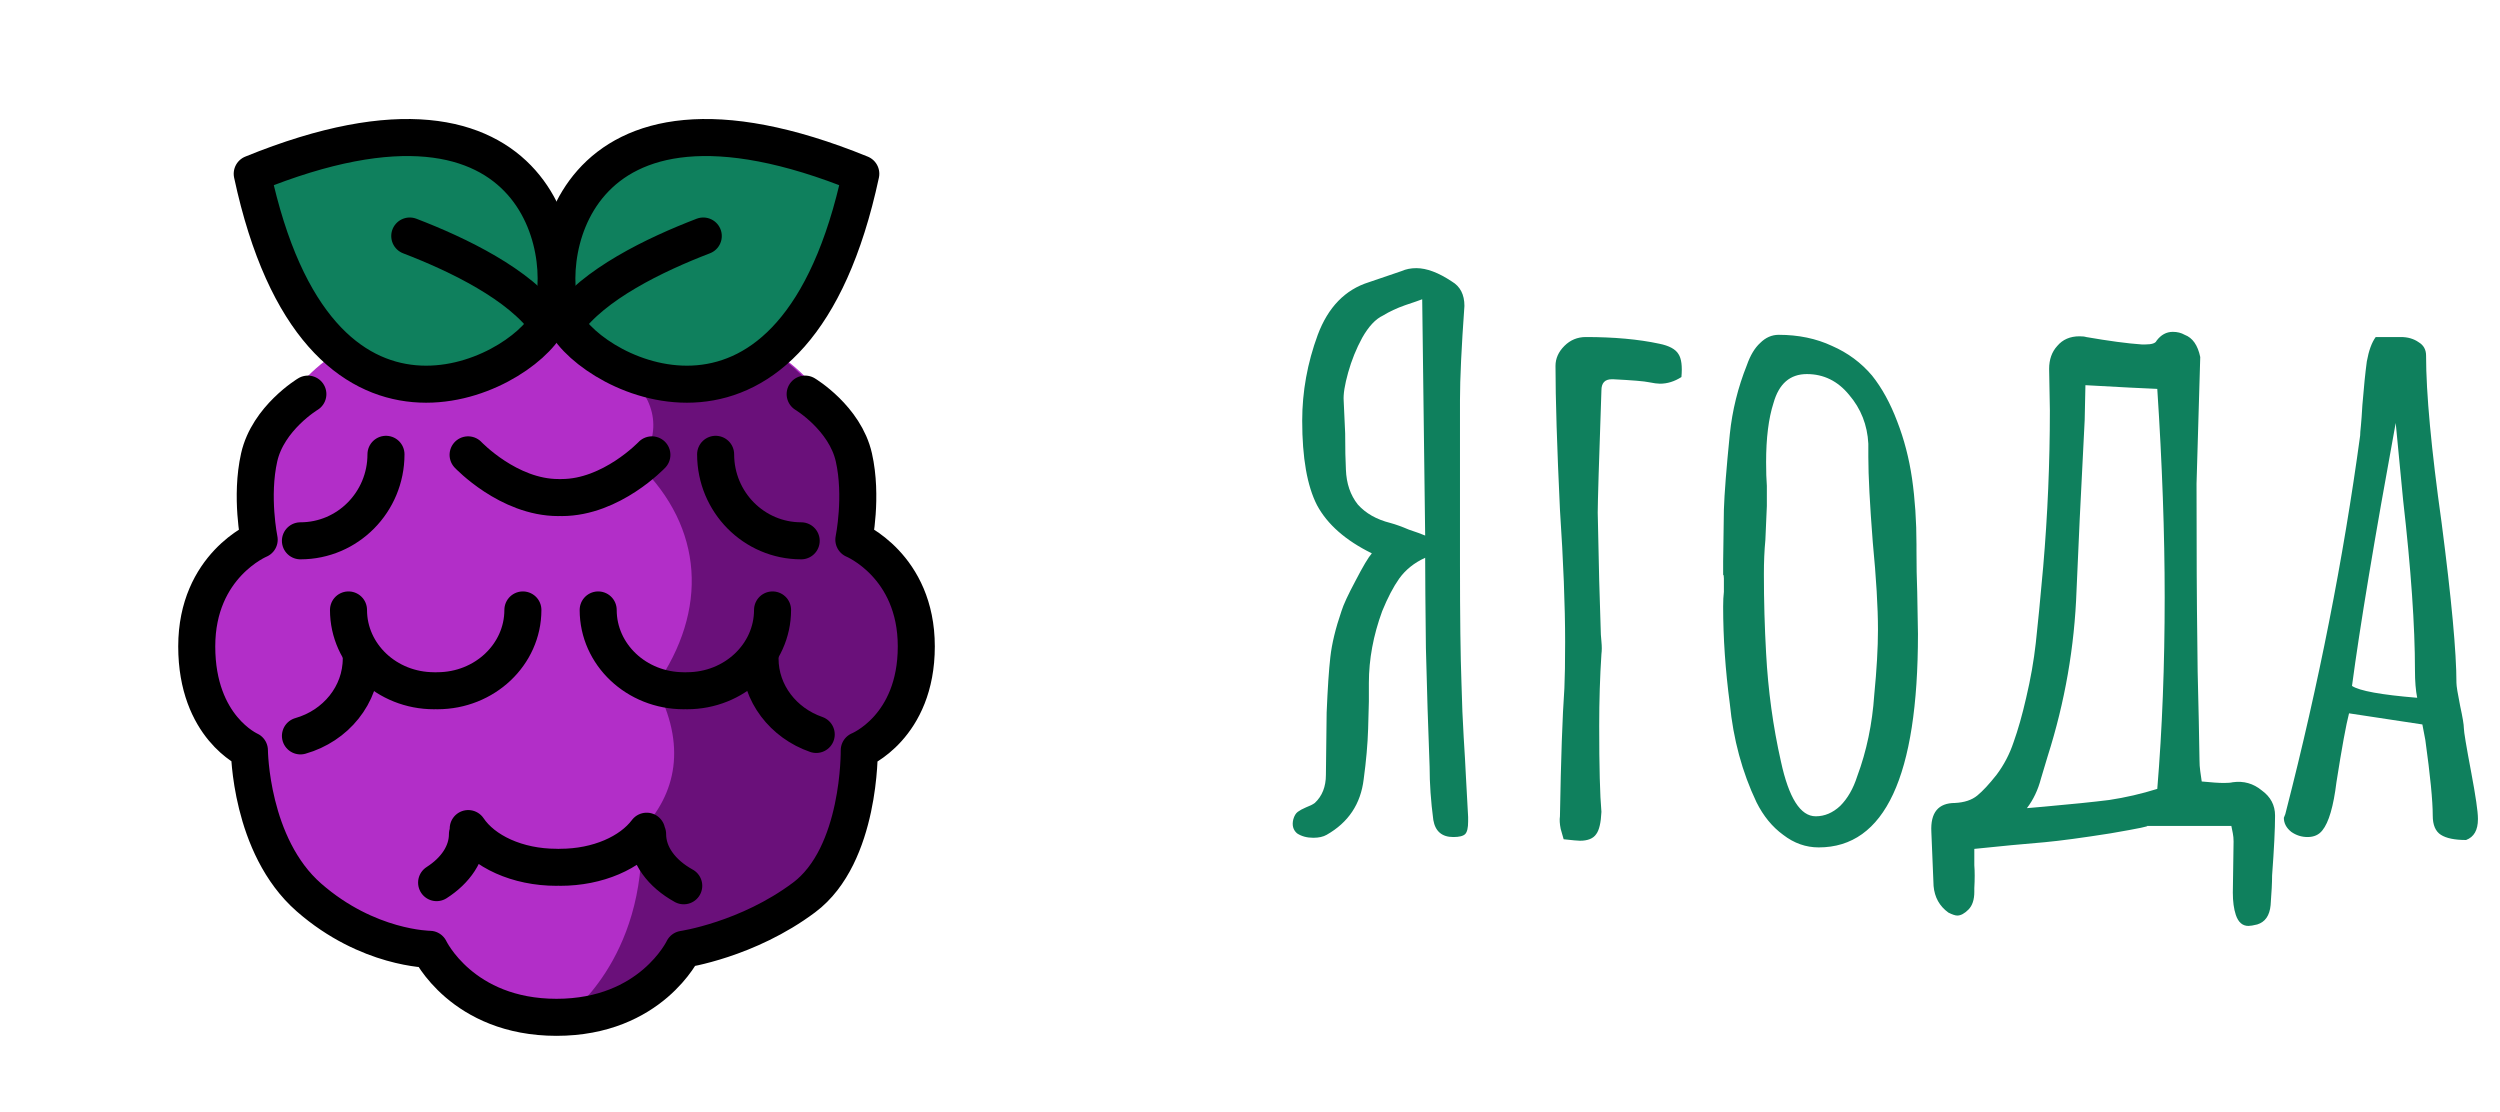
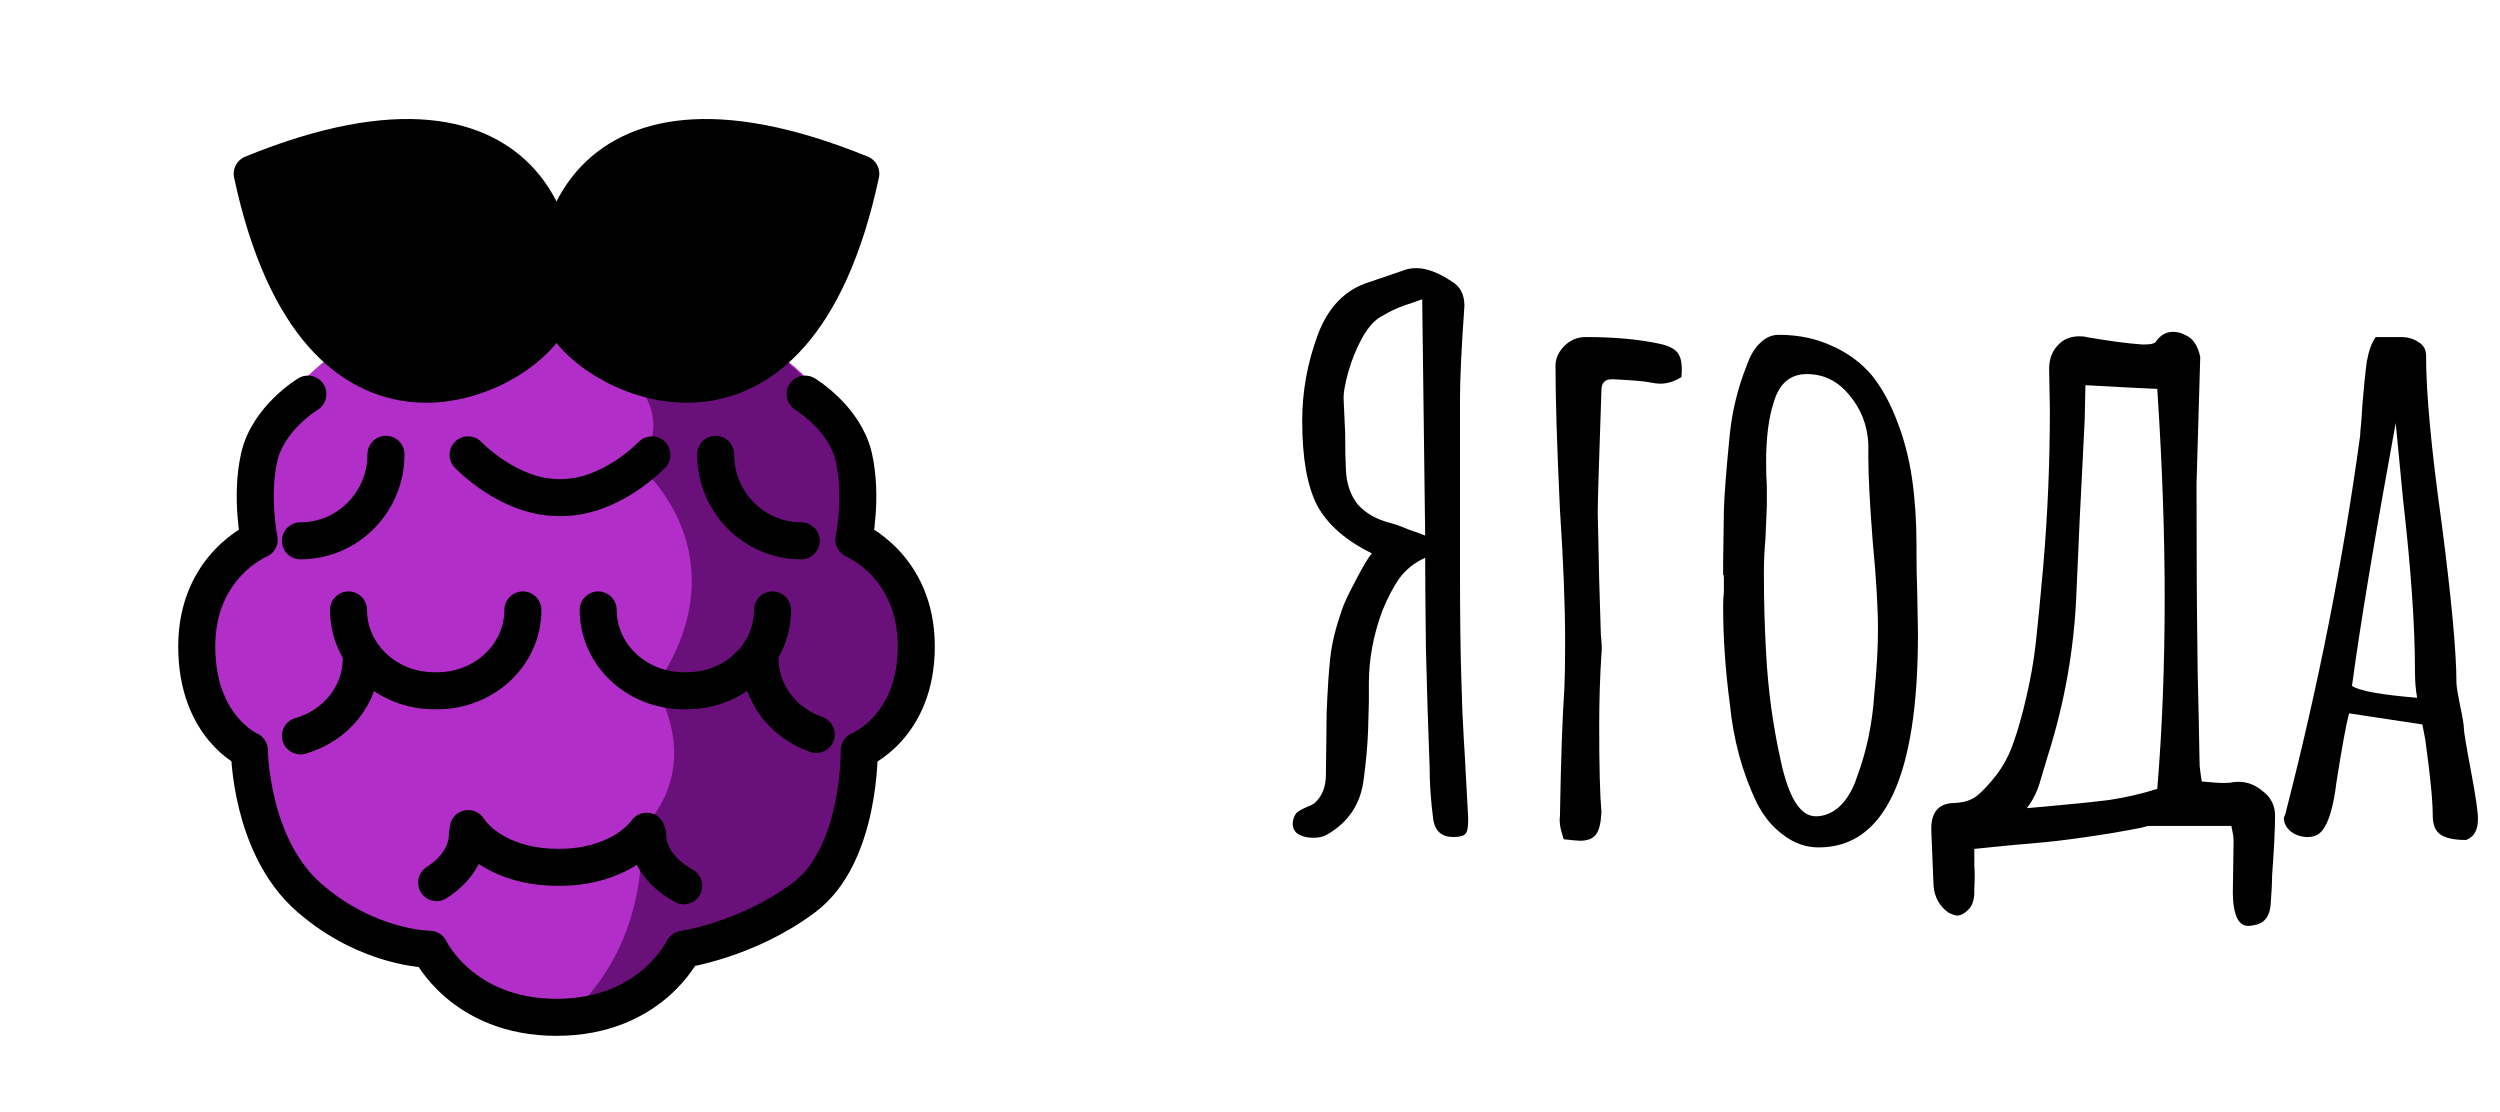
<svg xmlns="http://www.w3.org/2000/svg" width="135" height="60" viewBox="0 0 135 60" fill="none">
-   <path d="M16.625 21.282C16.625 21.282 14.475 22.573 13.996 24.695C13.517 26.817 13.996 29.142 13.996 29.142C13.996 29.142 10.624 30.532 10.624 34.907C10.624 39.281 13.468 40.517 13.468 40.517C13.468 40.517 13.502 45.68 16.684 48.464C19.867 51.248 23.206 51.262 23.206 51.262C23.206 51.262 24.942 54.935 30.052 54.935C35.161 54.935 36.898 51.262 36.898 51.262C36.898 51.262 40.357 50.757 43.42 48.464C46.483 46.172 46.399 40.517 46.399 40.517C46.399 40.517 49.48 39.282 49.48 34.907C49.48 30.532 46.108 29.142 46.108 29.142C46.108 29.142 46.588 26.817 46.108 24.695C45.627 22.573 43.478 21.282 43.478 21.282" fill="#B22EC8" />
+   <path d="M16.625 21.282C16.625 21.282 14.475 22.573 13.996 24.695C13.517 26.818 13.996 29.142 13.996 29.142C13.996 29.142 10.624 30.533 10.624 34.907C10.624 39.281 13.468 40.518 13.468 40.518C13.468 40.518 13.502 45.68 16.684 48.464C19.867 51.248 23.206 51.262 23.206 51.262C23.206 51.262 24.942 54.935 30.052 54.935C35.161 54.935 36.898 51.262 36.898 51.262C36.898 51.262 40.357 50.757 43.42 48.464C46.483 46.173 46.399 40.518 46.399 40.518C46.399 40.518 49.48 39.282 49.48 34.907C49.48 30.532 46.108 29.143 46.108 29.143C46.108 29.143 46.588 26.818 46.108 24.695C45.627 22.573 43.478 21.282 43.478 21.282" fill="#B22EC8" />
  <path d="M46.207 27.857C46.207 18.924 38.965 16.408 30.033 16.408C21.102 16.408 13.86 18.925 13.86 27.857C13.86 36.788 21.102 44.03 30.033 44.03C38.965 44.03 46.207 36.788 46.207 27.857Z" fill="#B22EC8" />
  <path d="M30.547 54.923C30.547 54.923 34.921 51.865 34.635 44.831C36.516 42.874 37.099 40.245 35.391 37.05C38.277 32.937 37.977 28.487 34.524 25.113C35.947 23.06 35.203 21.282 33.594 19.946C33.594 19.946 38.223 22.216 41.769 18.97C41.769 18.97 49.222 24.328 46.108 29.142C46.108 29.142 54.336 34.703 46.399 40.517C46.399 40.517 47.558 49.38 37.099 51.226C37.099 51.226 34.346 54.343 30.547 54.923Z" fill="#6A107A" />
-   <path d="M46.483 9.385C42.925 25.991 32.004 20.329 30.52 17.409C29.037 14.488 30.47 2.861 46.483 9.384V9.385Z" fill="#0F805D" />
-   <path d="M13.62 9.385C17.178 25.991 28.099 20.329 29.583 17.409C31.067 14.488 29.633 2.861 13.62 9.384V9.385Z" fill="#0F805D" />
+   <path d="M46.483 9.385C42.925 25.991 32.004 20.329 30.52 17.409C29.037 14.488 30.47 2.861 46.483 9.384V9.385Z" fill="currentColor" />
+   <path d="M13.62 9.385C17.178 25.991 28.099 20.329 29.583 17.409C31.067 14.488 29.633 2.861 13.62 9.384V9.385Z" fill="currentColor" />
  <path d="M46.483 9.385C42.925 25.991 32.004 20.329 30.52 17.409C29.037 14.488 30.47 2.861 46.483 9.384V9.385Z" stroke="black" stroke-width="2" stroke-miterlimit="10" stroke-linecap="round" stroke-linejoin="round" />
-   <path d="M37.977 12.745C35.368 13.747 32.028 15.357 30.547 17.457M13.62 9.385C17.178 25.991 28.099 20.329 29.583 17.409C31.067 14.488 29.633 2.861 13.62 9.384V9.385Z" stroke="black" stroke-width="2" stroke-miterlimit="10" stroke-linecap="round" stroke-linejoin="round" />
+   <path d="M37.977 12.745C35.368 13.747 32.028 15.358 30.547 17.458M13.62 9.385C17.178 25.991 28.099 20.329 29.583 17.409C31.067 14.488 29.633 2.861 13.62 9.384V9.385Z" stroke="black" stroke-width="2" stroke-miterlimit="10" stroke-linecap="round" stroke-linejoin="round" />
  <path d="M22.127 12.745C24.736 13.747 28.076 15.358 29.556 17.458M16.625 21.282C16.625 21.282 14.475 22.573 13.996 24.695C13.517 26.818 13.996 29.142 13.996 29.142C13.996 29.142 10.624 30.533 10.624 34.907C10.624 39.281 13.468 40.518 13.468 40.518C13.468 40.518 13.502 45.68 16.684 48.464C19.867 51.248 23.206 51.262 23.206 51.262C23.206 51.262 24.942 54.935 30.052 54.935C35.161 54.935 36.898 51.262 36.898 51.262C36.898 51.262 40.357 50.757 43.42 48.464C46.483 46.173 46.399 40.518 46.399 40.518C46.399 40.518 49.48 39.282 49.48 34.907C49.48 30.532 46.108 29.143 46.108 29.143C46.108 29.143 46.588 26.818 46.108 24.695C45.627 22.573 43.478 21.282 43.478 21.282" stroke="black" stroke-width="2" stroke-miterlimit="10" stroke-linecap="round" stroke-linejoin="round" />
  <path d="M35.202 24.562C35.202 24.562 33.022 26.868 30.332 26.868M25.277 24.562C25.277 24.562 27.457 26.868 30.147 26.868M41.718 32.937C41.718 35.347 39.65 37.3 37.099 37.3M32.302 32.937C32.302 35.347 34.371 37.3 36.922 37.3M28.236 32.937C28.236 35.347 26.167 37.3 23.616 37.3M18.819 32.937C18.819 35.347 20.887 37.3 23.439 37.3M34.921 44.885C34.051 46.042 32.287 46.834 30.253 46.834M25.284 44.743C26.113 45.977 27.937 46.834 30.052 46.834M25.242 45.042C25.242 46.075 24.601 47.008 23.577 47.662M34.971 45.042C34.971 46.169 35.732 47.175 36.922 47.832" stroke="black" stroke-width="2" stroke-miterlimit="10" stroke-linecap="round" stroke-linejoin="round" />
  <path d="M19.509 35.56C19.509 37.532 18.125 39.198 16.224 39.738M20.843 24.533C20.843 27.113 18.775 29.204 16.223 29.204M38.644 24.533C38.644 27.113 40.712 29.204 43.264 29.204M41.042 35.56C41.042 37.443 42.306 39.048 44.076 39.66" stroke="black" stroke-width="2" stroke-miterlimit="10" stroke-linecap="round" stroke-linejoin="round" />
-   <path d="M78.479 45.2C77.866 45.2 77.506 44.893 77.399 44.28C77.266 43.267 77.199 42.307 77.199 41.4C77.119 39.347 77.053 37.213 76.999 35C76.973 32.76 76.959 31.133 76.959 30.12C76.373 30.387 75.906 30.76 75.559 31.24C75.239 31.693 74.933 32.28 74.639 33C74.159 34.307 73.919 35.6 73.919 36.88V37.88C73.919 38.04 73.906 38.533 73.879 39.36C73.853 40.187 73.773 41.093 73.639 42.08C73.479 43.413 72.813 44.413 71.639 45.08C71.453 45.187 71.213 45.24 70.919 45.24C70.573 45.24 70.279 45.16 70.039 45C69.826 44.813 69.759 44.56 69.839 44.24C69.893 44.053 69.973 43.92 70.079 43.84C70.186 43.76 70.333 43.68 70.519 43.6C70.733 43.52 70.893 43.44 70.999 43.36C71.399 42.987 71.599 42.48 71.599 41.84L71.639 38.48C71.693 37.173 71.759 36.173 71.839 35.48C71.919 34.76 72.119 33.933 72.439 33C72.546 32.653 72.799 32.107 73.199 31.36C73.599 30.587 73.893 30.093 74.079 29.88C72.666 29.187 71.679 28.32 71.119 27.28C70.586 26.24 70.319 24.72 70.319 22.72C70.319 21.147 70.599 19.6 71.159 18.08C71.719 16.587 72.639 15.64 73.919 15.24L75.679 14.64C75.919 14.533 76.186 14.48 76.479 14.48C77.039 14.48 77.679 14.72 78.399 15.2C78.853 15.467 79.079 15.907 79.079 16.52C78.919 18.76 78.839 20.453 78.839 21.6V23.08V26.36V30.48C78.839 33.307 78.866 35.44 78.919 36.88C78.946 37.973 78.986 38.947 79.039 39.8C79.093 40.653 79.133 41.36 79.159 41.92L79.279 44.12V44.36C79.279 44.707 79.226 44.933 79.119 45.04C79.013 45.147 78.799 45.2 78.479 45.2ZM76.799 16.16C76.666 16.213 76.359 16.32 75.879 16.48C75.426 16.64 75.026 16.827 74.679 17.04C74.279 17.227 73.906 17.627 73.559 18.24C73.239 18.827 72.986 19.453 72.799 20.12C72.613 20.787 72.533 21.293 72.559 21.64L72.639 23.4C72.639 24.227 72.653 24.88 72.679 25.36C72.706 26.107 72.919 26.733 73.319 27.24C73.746 27.72 74.333 28.053 75.079 28.24C75.373 28.32 75.706 28.44 76.079 28.6C76.479 28.733 76.773 28.84 76.959 28.92L76.799 16.16ZM84.437 45.32C84.41 45.213 84.357 45.027 84.277 44.76C84.223 44.493 84.21 44.267 84.237 44.08C84.29 40.987 84.37 38.68 84.477 37.16C84.503 36.6 84.517 35.773 84.517 34.68C84.517 32.707 84.423 30.32 84.237 27.52C84.077 24.107 83.997 21.52 83.997 19.76C83.997 19.36 84.157 19 84.477 18.68C84.797 18.36 85.183 18.2 85.637 18.2C87.157 18.2 88.477 18.32 89.597 18.56C90.13 18.667 90.477 18.853 90.637 19.12C90.797 19.36 90.85 19.773 90.797 20.36C90.423 20.6 90.037 20.72 89.637 20.72C89.503 20.72 89.303 20.693 89.037 20.64C88.797 20.587 88.157 20.533 87.117 20.48H87.037C86.663 20.48 86.477 20.68 86.477 21.08C86.343 24.947 86.277 27.147 86.277 27.68C86.33 30.453 86.383 32.547 86.437 33.96C86.437 34.147 86.45 34.373 86.477 34.64C86.503 34.907 86.503 35.133 86.477 35.32C86.397 36.547 86.357 37.84 86.357 39.2C86.357 41.413 86.397 42.96 86.477 43.84C86.45 44.427 86.357 44.827 86.197 45.04C86.037 45.28 85.743 45.4 85.317 45.4C85.21 45.4 84.917 45.373 84.437 45.32ZM98.21 45.76C97.516 45.76 96.876 45.533 96.29 45.08C95.703 44.653 95.223 44.067 94.85 43.32C94.076 41.693 93.597 39.92 93.41 38C93.17 36.187 93.05 34.44 93.05 32.76C93.05 32.44 93.063 32.173 93.09 31.96V31.24C93.09 31.107 93.076 31.04 93.05 31.04V30.32L93.09 27.52C93.117 26.667 93.223 25.307 93.41 23.44C93.543 22.16 93.85 20.92 94.33 19.72C94.516 19.187 94.757 18.787 95.05 18.52C95.343 18.227 95.677 18.08 96.05 18.08C97.117 18.08 98.076 18.28 98.93 18.68C99.783 19.053 100.503 19.587 101.09 20.28C101.623 20.947 102.077 21.773 102.45 22.76C102.823 23.72 103.09 24.747 103.25 25.84C103.41 26.96 103.49 28.147 103.49 29.4V29.72C103.49 30.547 103.503 31.293 103.53 31.96L103.57 34.24C103.57 41.92 101.783 45.76 98.21 45.76ZM98.05 44.08C98.53 44.08 98.97 43.893 99.37 43.52C99.77 43.12 100.077 42.587 100.29 41.92C100.797 40.56 101.103 39.093 101.21 37.52C101.343 36.16 101.41 34.987 101.41 34C101.41 32.8 101.317 31.227 101.13 29.28C100.97 27.227 100.89 25.693 100.89 24.68V23.96C100.837 22.947 100.49 22.067 99.85 21.32C99.237 20.573 98.477 20.2 97.57 20.2C96.663 20.2 96.063 20.72 95.77 21.76C95.503 22.587 95.37 23.653 95.37 24.96C95.37 25.467 95.383 25.893 95.41 26.24V27.32L95.33 29.16C95.276 29.72 95.25 30.333 95.25 31C95.25 32.44 95.29 33.867 95.37 35.28C95.477 37.28 95.743 39.227 96.17 41.12C96.597 43.093 97.223 44.08 98.05 44.08ZM121.893 49.92C121.68 49.973 121.52 50 121.413 50C121.093 50 120.866 49.8 120.733 49.4C120.626 49.08 120.573 48.68 120.573 48.2L120.613 45.44C120.613 45.28 120.6 45.133 120.573 45C120.546 44.867 120.52 44.733 120.493 44.6H115.893C116.16 44.6 115.52 44.733 113.973 45C112.453 45.24 111.266 45.4 110.413 45.48L108.613 45.64L106.613 45.84C106.613 46.08 106.613 46.373 106.613 46.72C106.64 47.067 106.64 47.48 106.613 47.96V48.16C106.613 48.587 106.506 48.907 106.293 49.12C106.08 49.333 105.88 49.44 105.693 49.44C105.586 49.44 105.426 49.387 105.213 49.28C104.733 48.933 104.466 48.453 104.413 47.84L104.293 44.92C104.24 43.88 104.666 43.36 105.573 43.36C106.08 43.333 106.48 43.2 106.773 42.96C107.066 42.72 107.413 42.347 107.813 41.84C108.213 41.307 108.52 40.72 108.733 40.08C108.973 39.413 109.2 38.613 109.413 37.68C109.653 36.667 109.826 35.68 109.933 34.72C110.04 33.76 110.173 32.387 110.333 30.6C110.573 27.8 110.693 24.987 110.693 22.16L110.653 19.92C110.653 19.413 110.8 19 111.093 18.68C111.386 18.333 111.786 18.16 112.293 18.16C112.453 18.16 112.573 18.173 112.653 18.2C113.88 18.413 114.88 18.547 115.653 18.6H115.853C116.2 18.6 116.4 18.533 116.453 18.4C116.693 18.08 116.986 17.92 117.333 17.92C117.573 17.92 117.786 17.973 117.973 18.08C118.4 18.24 118.68 18.64 118.813 19.28L118.613 26.12C118.613 29.827 118.626 32.6 118.653 34.44C118.653 35.4 118.68 36.867 118.733 38.84L118.773 41.04C118.773 41.253 118.786 41.453 118.813 41.64C118.84 41.827 118.866 42.013 118.893 42.2C119.426 42.253 119.826 42.28 120.093 42.28C120.306 42.28 120.466 42.267 120.573 42.24C121.16 42.16 121.68 42.307 122.133 42.68C122.613 43.027 122.853 43.48 122.853 44.04C122.853 44.76 122.8 45.84 122.693 47.28C122.693 47.653 122.666 48.187 122.613 48.88C122.56 49.44 122.32 49.787 121.893 49.92ZM110.373 43.56C111.866 43.427 113.04 43.307 113.893 43.2C114.773 43.067 115.64 42.867 116.493 42.6C116.76 39.373 116.893 35.92 116.893 32.24C116.893 28.827 116.76 25.08 116.493 21C115.8 20.973 114.506 20.907 112.613 20.8L112.573 22.68C112.36 26.787 112.213 29.853 112.133 31.88C112.026 34.92 111.506 37.907 110.573 40.84C110.52 41 110.4 41.4 110.213 42.04C110.053 42.653 109.8 43.187 109.453 43.64L110.373 43.56ZM133.168 45.36C132.554 45.36 132.101 45.267 131.808 45.08C131.514 44.893 131.368 44.547 131.368 44.04C131.368 43.24 131.234 41.88 130.968 39.96L130.808 39.12L126.848 38.52C126.688 39.133 126.461 40.373 126.168 42.24C126.008 43.547 125.754 44.413 125.408 44.84C125.221 45.08 124.954 45.2 124.608 45.2C124.288 45.2 123.994 45.107 123.728 44.92C123.461 44.707 123.328 44.453 123.328 44.16L123.408 43.96L123.448 43.8C125.208 36.947 126.541 30.187 127.448 23.52C127.448 23.413 127.461 23.24 127.488 23C127.514 22.733 127.541 22.36 127.568 21.88C127.648 20.893 127.728 20.107 127.808 19.52C127.914 18.933 128.074 18.493 128.288 18.2H129.648C130.021 18.2 130.341 18.293 130.608 18.48C130.874 18.64 131.008 18.88 131.008 19.2C131.008 21.227 131.288 24.24 131.848 28.24C132.381 32.347 132.648 35.227 132.648 36.88C132.648 37.04 132.714 37.453 132.848 38.12C132.981 38.733 133.048 39.133 133.048 39.32C133.048 39.507 133.181 40.307 133.448 41.72C133.688 43 133.808 43.827 133.808 44.2V44.24C133.808 44.827 133.594 45.2 133.168 45.36ZM130.528 37.68C130.448 37.28 130.408 36.787 130.408 36.2C130.408 33.8 130.194 30.733 129.768 27L129.368 22.84C128.221 29.107 127.434 33.84 127.008 37.04C127.408 37.307 128.581 37.52 130.528 37.68Z" fill="#0F805D" />
+   <path d="M78.479 45.2C77.866 45.2 77.506 44.893 77.399 44.28C77.266 43.267 77.199 42.307 77.199 41.4C77.119 39.347 77.053 37.213 76.999 35C76.973 32.76 76.959 31.133 76.959 30.12C76.373 30.387 75.906 30.76 75.559 31.24C75.239 31.693 74.933 32.28 74.639 33C74.159 34.307 73.919 35.6 73.919 36.88V37.88C73.919 38.04 73.906 38.533 73.879 39.36C73.853 40.187 73.773 41.093 73.639 42.08C73.479 43.413 72.813 44.413 71.639 45.08C71.453 45.187 71.213 45.24 70.919 45.24C70.573 45.24 70.279 45.16 70.039 45C69.826 44.813 69.759 44.56 69.839 44.24C69.893 44.053 69.973 43.92 70.079 43.84C70.186 43.76 70.333 43.68 70.519 43.6C70.733 43.52 70.893 43.44 70.999 43.36C71.399 42.987 71.599 42.48 71.599 41.84L71.639 38.48C71.693 37.173 71.759 36.173 71.839 35.48C71.919 34.76 72.119 33.933 72.439 33C72.546 32.653 72.799 32.107 73.199 31.36C73.599 30.587 73.893 30.093 74.079 29.88C72.666 29.187 71.679 28.32 71.119 27.28C70.586 26.24 70.319 24.72 70.319 22.72C70.319 21.147 70.599 19.6 71.159 18.08C71.719 16.587 72.639 15.64 73.919 15.24L75.679 14.64C75.919 14.533 76.186 14.48 76.479 14.48C77.039 14.48 77.679 14.72 78.399 15.2C78.853 15.467 79.079 15.907 79.079 16.52C78.919 18.76 78.839 20.453 78.839 21.6V23.08V26.36V30.48C78.839 33.307 78.866 35.44 78.919 36.88C78.946 37.973 78.986 38.947 79.039 39.8C79.093 40.653 79.133 41.36 79.159 41.92L79.279 44.12V44.36C79.279 44.707 79.226 44.933 79.119 45.04C79.013 45.147 78.799 45.2 78.479 45.2ZM76.799 16.16C76.666 16.213 76.359 16.32 75.879 16.48C75.426 16.64 75.026 16.827 74.679 17.04C74.279 17.227 73.906 17.627 73.559 18.24C73.239 18.827 72.986 19.453 72.799 20.12C72.613 20.787 72.533 21.293 72.559 21.64L72.639 23.4C72.639 24.227 72.653 24.88 72.679 25.36C72.706 26.107 72.919 26.733 73.319 27.24C73.746 27.72 74.333 28.053 75.079 28.24C75.373 28.32 75.706 28.44 76.079 28.6C76.479 28.733 76.773 28.84 76.959 28.92L76.799 16.16ZM84.437 45.32C84.41 45.213 84.357 45.027 84.277 44.76C84.223 44.493 84.21 44.267 84.237 44.08C84.29 40.987 84.37 38.68 84.477 37.16C84.503 36.6 84.517 35.773 84.517 34.68C84.517 32.707 84.423 30.32 84.237 27.52C84.077 24.107 83.997 21.52 83.997 19.76C83.997 19.36 84.157 19 84.477 18.68C84.797 18.36 85.183 18.2 85.637 18.2C87.157 18.2 88.477 18.32 89.597 18.56C90.13 18.667 90.477 18.853 90.637 19.12C90.797 19.36 90.85 19.773 90.797 20.36C90.423 20.6 90.037 20.72 89.637 20.72C89.503 20.72 89.303 20.693 89.037 20.64C88.797 20.587 88.157 20.533 87.117 20.48H87.037C86.663 20.48 86.477 20.68 86.477 21.08C86.343 24.947 86.277 27.147 86.277 27.68C86.33 30.453 86.383 32.547 86.437 33.96C86.437 34.147 86.45 34.373 86.477 34.64C86.503 34.907 86.503 35.133 86.477 35.32C86.397 36.547 86.357 37.84 86.357 39.2C86.357 41.413 86.397 42.96 86.477 43.84C86.45 44.427 86.357 44.827 86.197 45.04C86.037 45.28 85.743 45.4 85.317 45.4C85.21 45.4 84.917 45.373 84.437 45.32ZM98.21 45.76C97.516 45.76 96.876 45.533 96.29 45.08C95.703 44.653 95.223 44.067 94.85 43.32C94.076 41.693 93.597 39.92 93.41 38C93.17 36.187 93.05 34.44 93.05 32.76C93.05 32.44 93.063 32.173 93.09 31.96V31.24C93.09 31.107 93.076 31.04 93.05 31.04V30.32L93.09 27.52C93.117 26.667 93.223 25.307 93.41 23.44C93.543 22.16 93.85 20.92 94.33 19.72C94.516 19.187 94.757 18.787 95.05 18.52C95.343 18.227 95.677 18.08 96.05 18.08C97.117 18.08 98.076 18.28 98.93 18.68C99.783 19.053 100.503 19.587 101.09 20.28C101.623 20.947 102.077 21.773 102.45 22.76C102.823 23.72 103.09 24.747 103.25 25.84C103.41 26.96 103.49 28.147 103.49 29.4V29.72C103.49 30.547 103.503 31.293 103.53 31.96L103.57 34.24C103.57 41.92 101.783 45.76 98.21 45.76ZM98.05 44.08C98.53 44.08 98.97 43.893 99.37 43.52C99.77 43.12 100.077 42.587 100.29 41.92C100.797 40.56 101.103 39.093 101.21 37.52C101.343 36.16 101.41 34.987 101.41 34C101.41 32.8 101.317 31.227 101.13 29.28C100.97 27.227 100.89 25.693 100.89 24.68V23.96C100.837 22.947 100.49 22.067 99.85 21.32C99.237 20.573 98.477 20.2 97.57 20.2C96.663 20.2 96.063 20.72 95.77 21.76C95.503 22.587 95.37 23.653 95.37 24.96C95.37 25.467 95.383 25.893 95.41 26.24V27.32L95.33 29.16C95.276 29.72 95.25 30.333 95.25 31C95.25 32.44 95.29 33.867 95.37 35.28C95.477 37.28 95.743 39.227 96.17 41.12C96.597 43.093 97.223 44.08 98.05 44.08ZM121.893 49.92C121.68 49.973 121.52 50 121.413 50C121.093 50 120.866 49.8 120.733 49.4C120.626 49.08 120.573 48.68 120.573 48.2L120.613 45.44C120.613 45.28 120.6 45.133 120.573 45C120.546 44.867 120.52 44.733 120.493 44.6H115.893C116.16 44.6 115.52 44.733 113.973 45C112.453 45.24 111.266 45.4 110.413 45.48L108.613 45.64L106.613 45.84C106.613 46.08 106.613 46.373 106.613 46.72C106.64 47.067 106.64 47.48 106.613 47.96V48.16C106.613 48.587 106.506 48.907 106.293 49.12C106.08 49.333 105.88 49.44 105.693 49.44C105.586 49.44 105.426 49.387 105.213 49.28C104.733 48.933 104.466 48.453 104.413 47.84L104.293 44.92C104.24 43.88 104.666 43.36 105.573 43.36C106.08 43.333 106.48 43.2 106.773 42.96C107.066 42.72 107.413 42.347 107.813 41.84C108.213 41.307 108.52 40.72 108.733 40.08C108.973 39.413 109.2 38.613 109.413 37.68C109.653 36.667 109.826 35.68 109.933 34.72C110.04 33.76 110.173 32.387 110.333 30.6C110.573 27.8 110.693 24.987 110.693 22.16L110.653 19.92C110.653 19.413 110.8 19 111.093 18.68C111.386 18.333 111.786 18.16 112.293 18.16C112.453 18.16 112.573 18.173 112.653 18.2C113.88 18.413 114.88 18.547 115.653 18.6H115.853C116.2 18.6 116.4 18.533 116.453 18.4C116.693 18.08 116.986 17.92 117.333 17.92C117.573 17.92 117.786 17.973 117.973 18.08C118.4 18.24 118.68 18.64 118.813 19.28L118.613 26.12C118.613 29.827 118.626 32.6 118.653 34.44C118.653 35.4 118.68 36.867 118.733 38.84L118.773 41.04C118.773 41.253 118.786 41.453 118.813 41.64C118.84 41.827 118.866 42.013 118.893 42.2C119.426 42.253 119.826 42.28 120.093 42.28C120.306 42.28 120.466 42.267 120.573 42.24C121.16 42.16 121.68 42.307 122.133 42.68C122.613 43.027 122.853 43.48 122.853 44.04C122.853 44.76 122.8 45.84 122.693 47.28C122.693 47.653 122.666 48.187 122.613 48.88C122.56 49.44 122.32 49.787 121.893 49.92ZM110.373 43.56C111.866 43.427 113.04 43.307 113.893 43.2C114.773 43.067 115.64 42.867 116.493 42.6C116.76 39.373 116.893 35.92 116.893 32.24C116.893 28.827 116.76 25.08 116.493 21C115.8 20.973 114.506 20.907 112.613 20.8L112.573 22.68C112.36 26.787 112.213 29.853 112.133 31.88C112.026 34.92 111.506 37.907 110.573 40.84C110.52 41 110.4 41.4 110.213 42.04C110.053 42.653 109.8 43.187 109.453 43.64L110.373 43.56ZM133.168 45.36C132.554 45.36 132.101 45.267 131.808 45.08C131.514 44.893 131.368 44.547 131.368 44.04C131.368 43.24 131.234 41.88 130.968 39.96L130.808 39.12L126.848 38.52C126.688 39.133 126.461 40.373 126.168 42.24C126.008 43.547 125.754 44.413 125.408 44.84C125.221 45.08 124.954 45.2 124.608 45.2C124.288 45.2 123.994 45.107 123.728 44.92C123.461 44.707 123.328 44.453 123.328 44.16L123.408 43.96L123.448 43.8C125.208 36.947 126.541 30.187 127.448 23.52C127.448 23.413 127.461 23.24 127.488 23C127.514 22.733 127.541 22.36 127.568 21.88C127.648 20.893 127.728 20.107 127.808 19.52C127.914 18.933 128.074 18.493 128.288 18.2H129.648C130.021 18.2 130.341 18.293 130.608 18.48C130.874 18.64 131.008 18.88 131.008 19.2C131.008 21.227 131.288 24.24 131.848 28.24C132.381 32.347 132.648 35.227 132.648 36.88C132.648 37.04 132.714 37.453 132.848 38.12C132.981 38.733 133.048 39.133 133.048 39.32C133.048 39.507 133.181 40.307 133.448 41.72C133.688 43 133.808 43.827 133.808 44.2V44.24C133.808 44.827 133.594 45.2 133.168 45.36ZM130.528 37.68C130.448 37.28 130.408 36.787 130.408 36.2C130.408 33.8 130.194 30.733 129.768 27L129.368 22.84C128.221 29.107 127.434 33.84 127.008 37.04C127.408 37.307 128.581 37.52 130.528 37.68Z" fill="currentColor" />
</svg>
